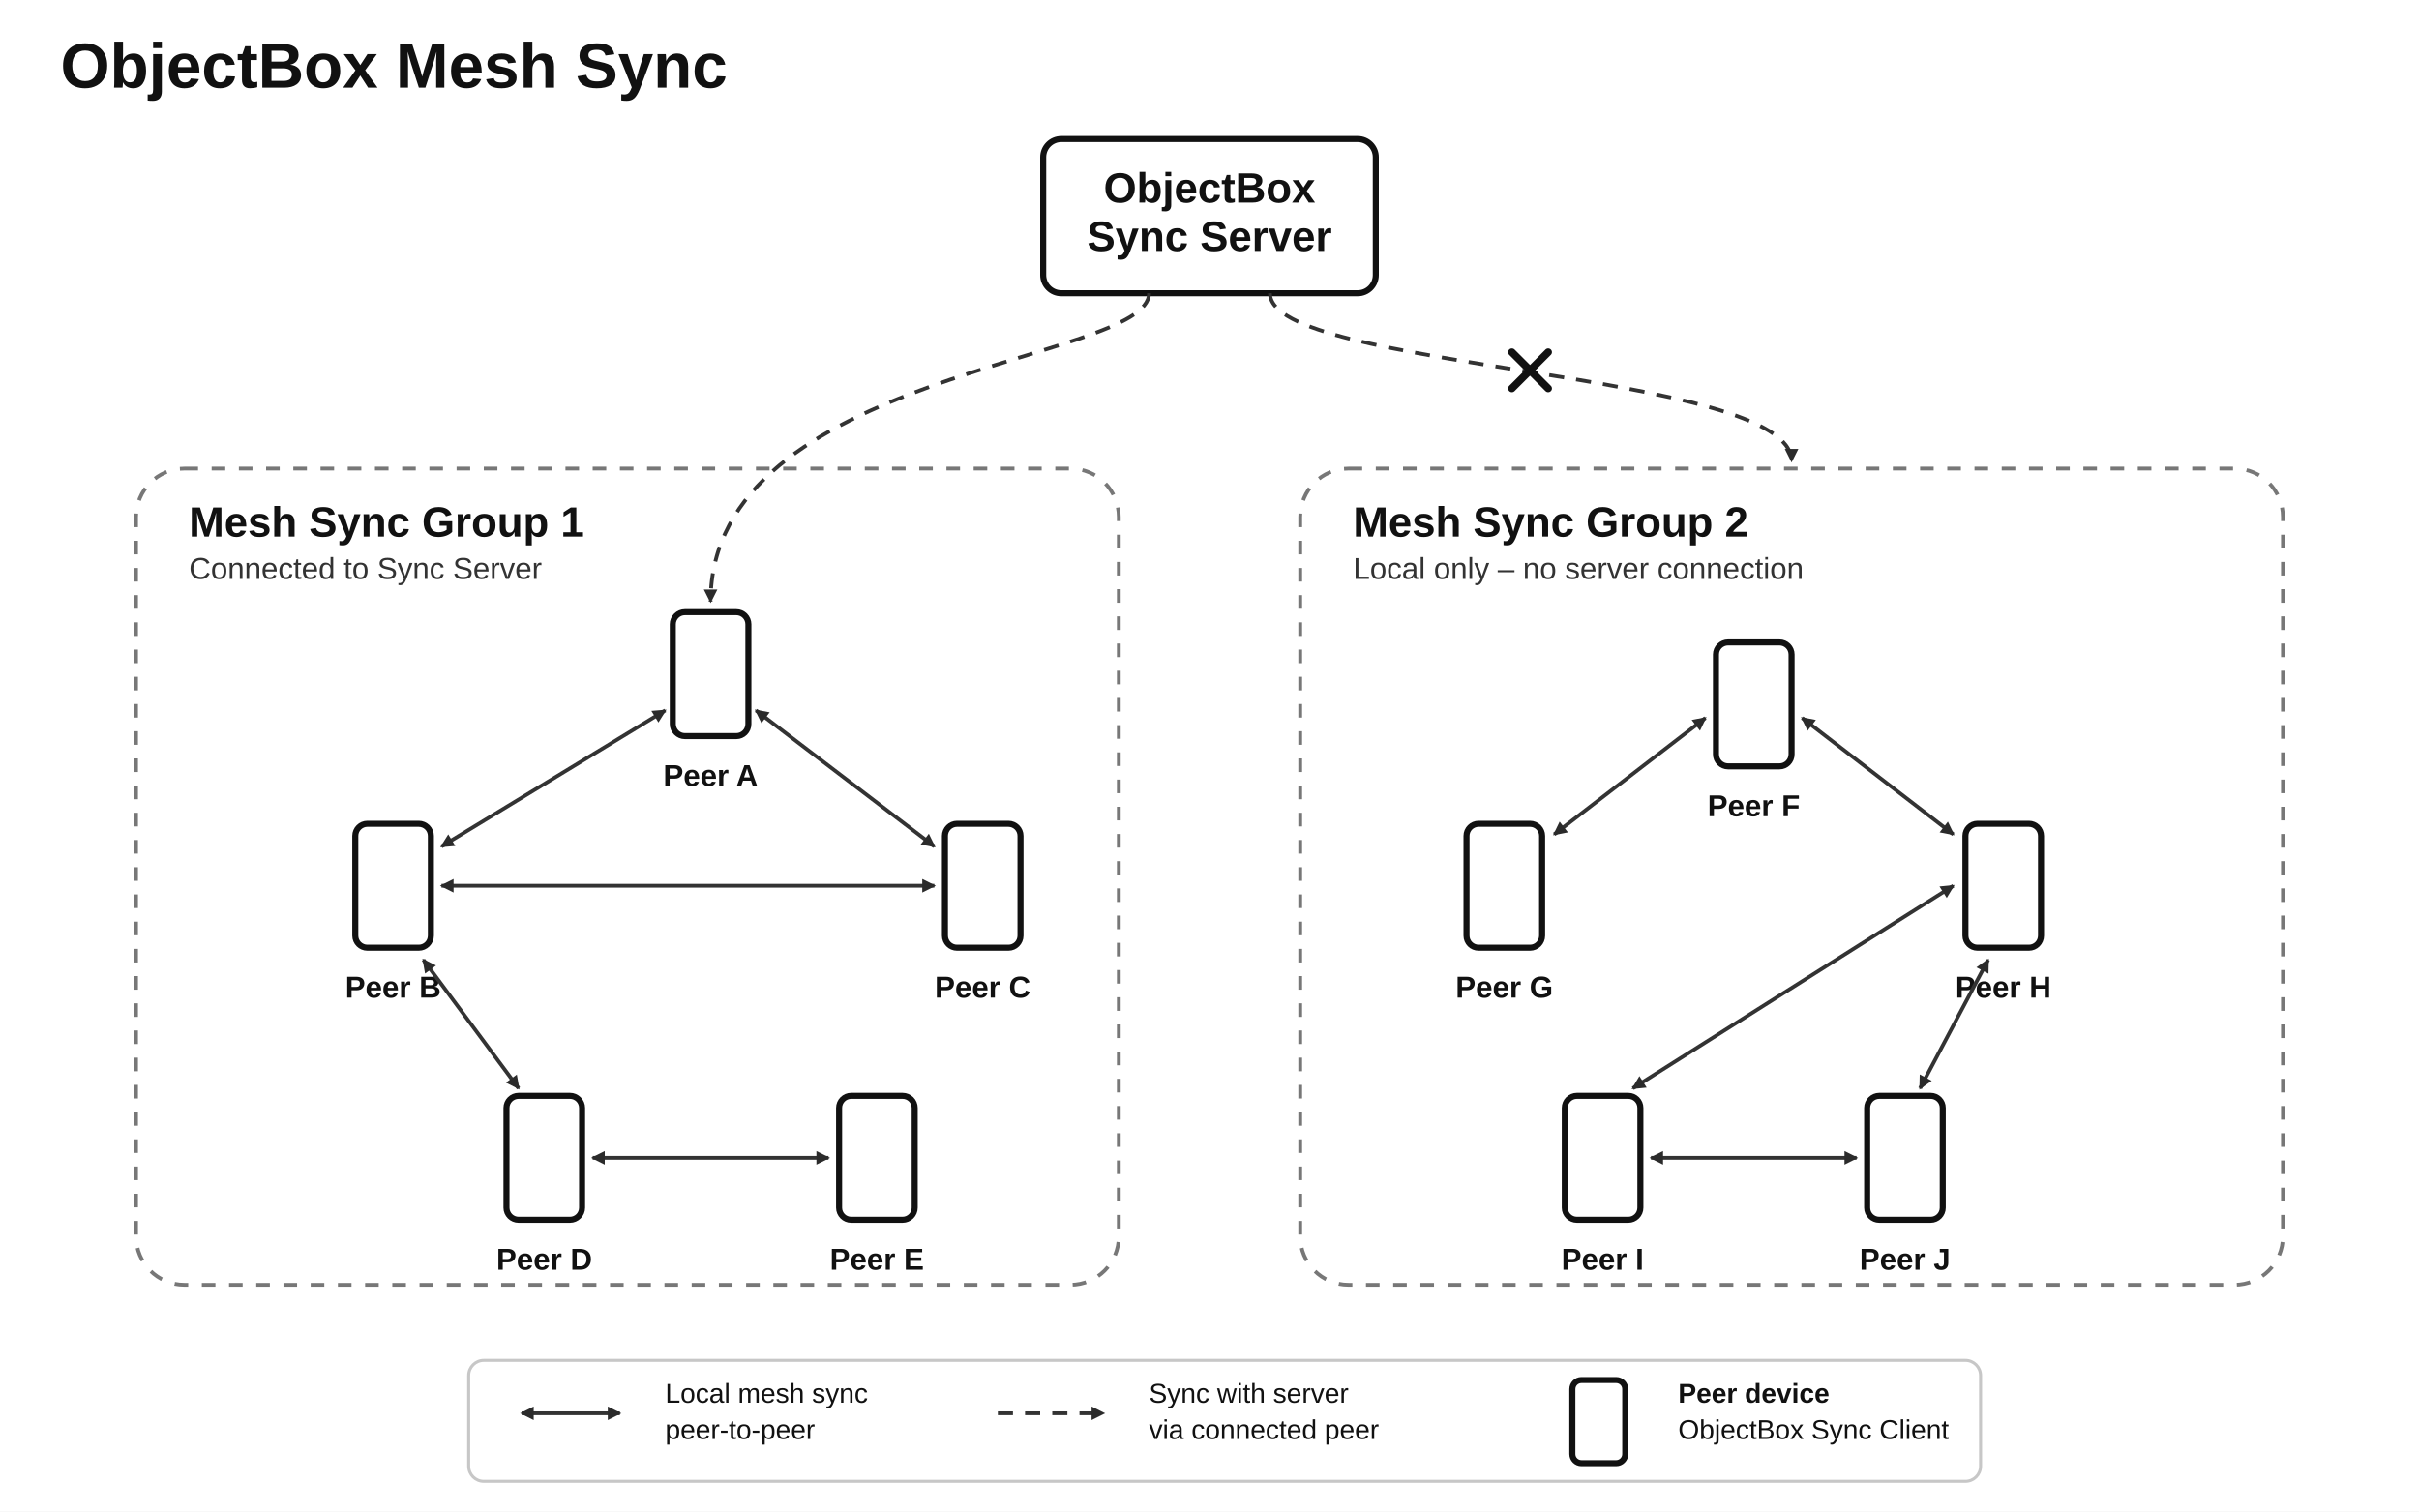
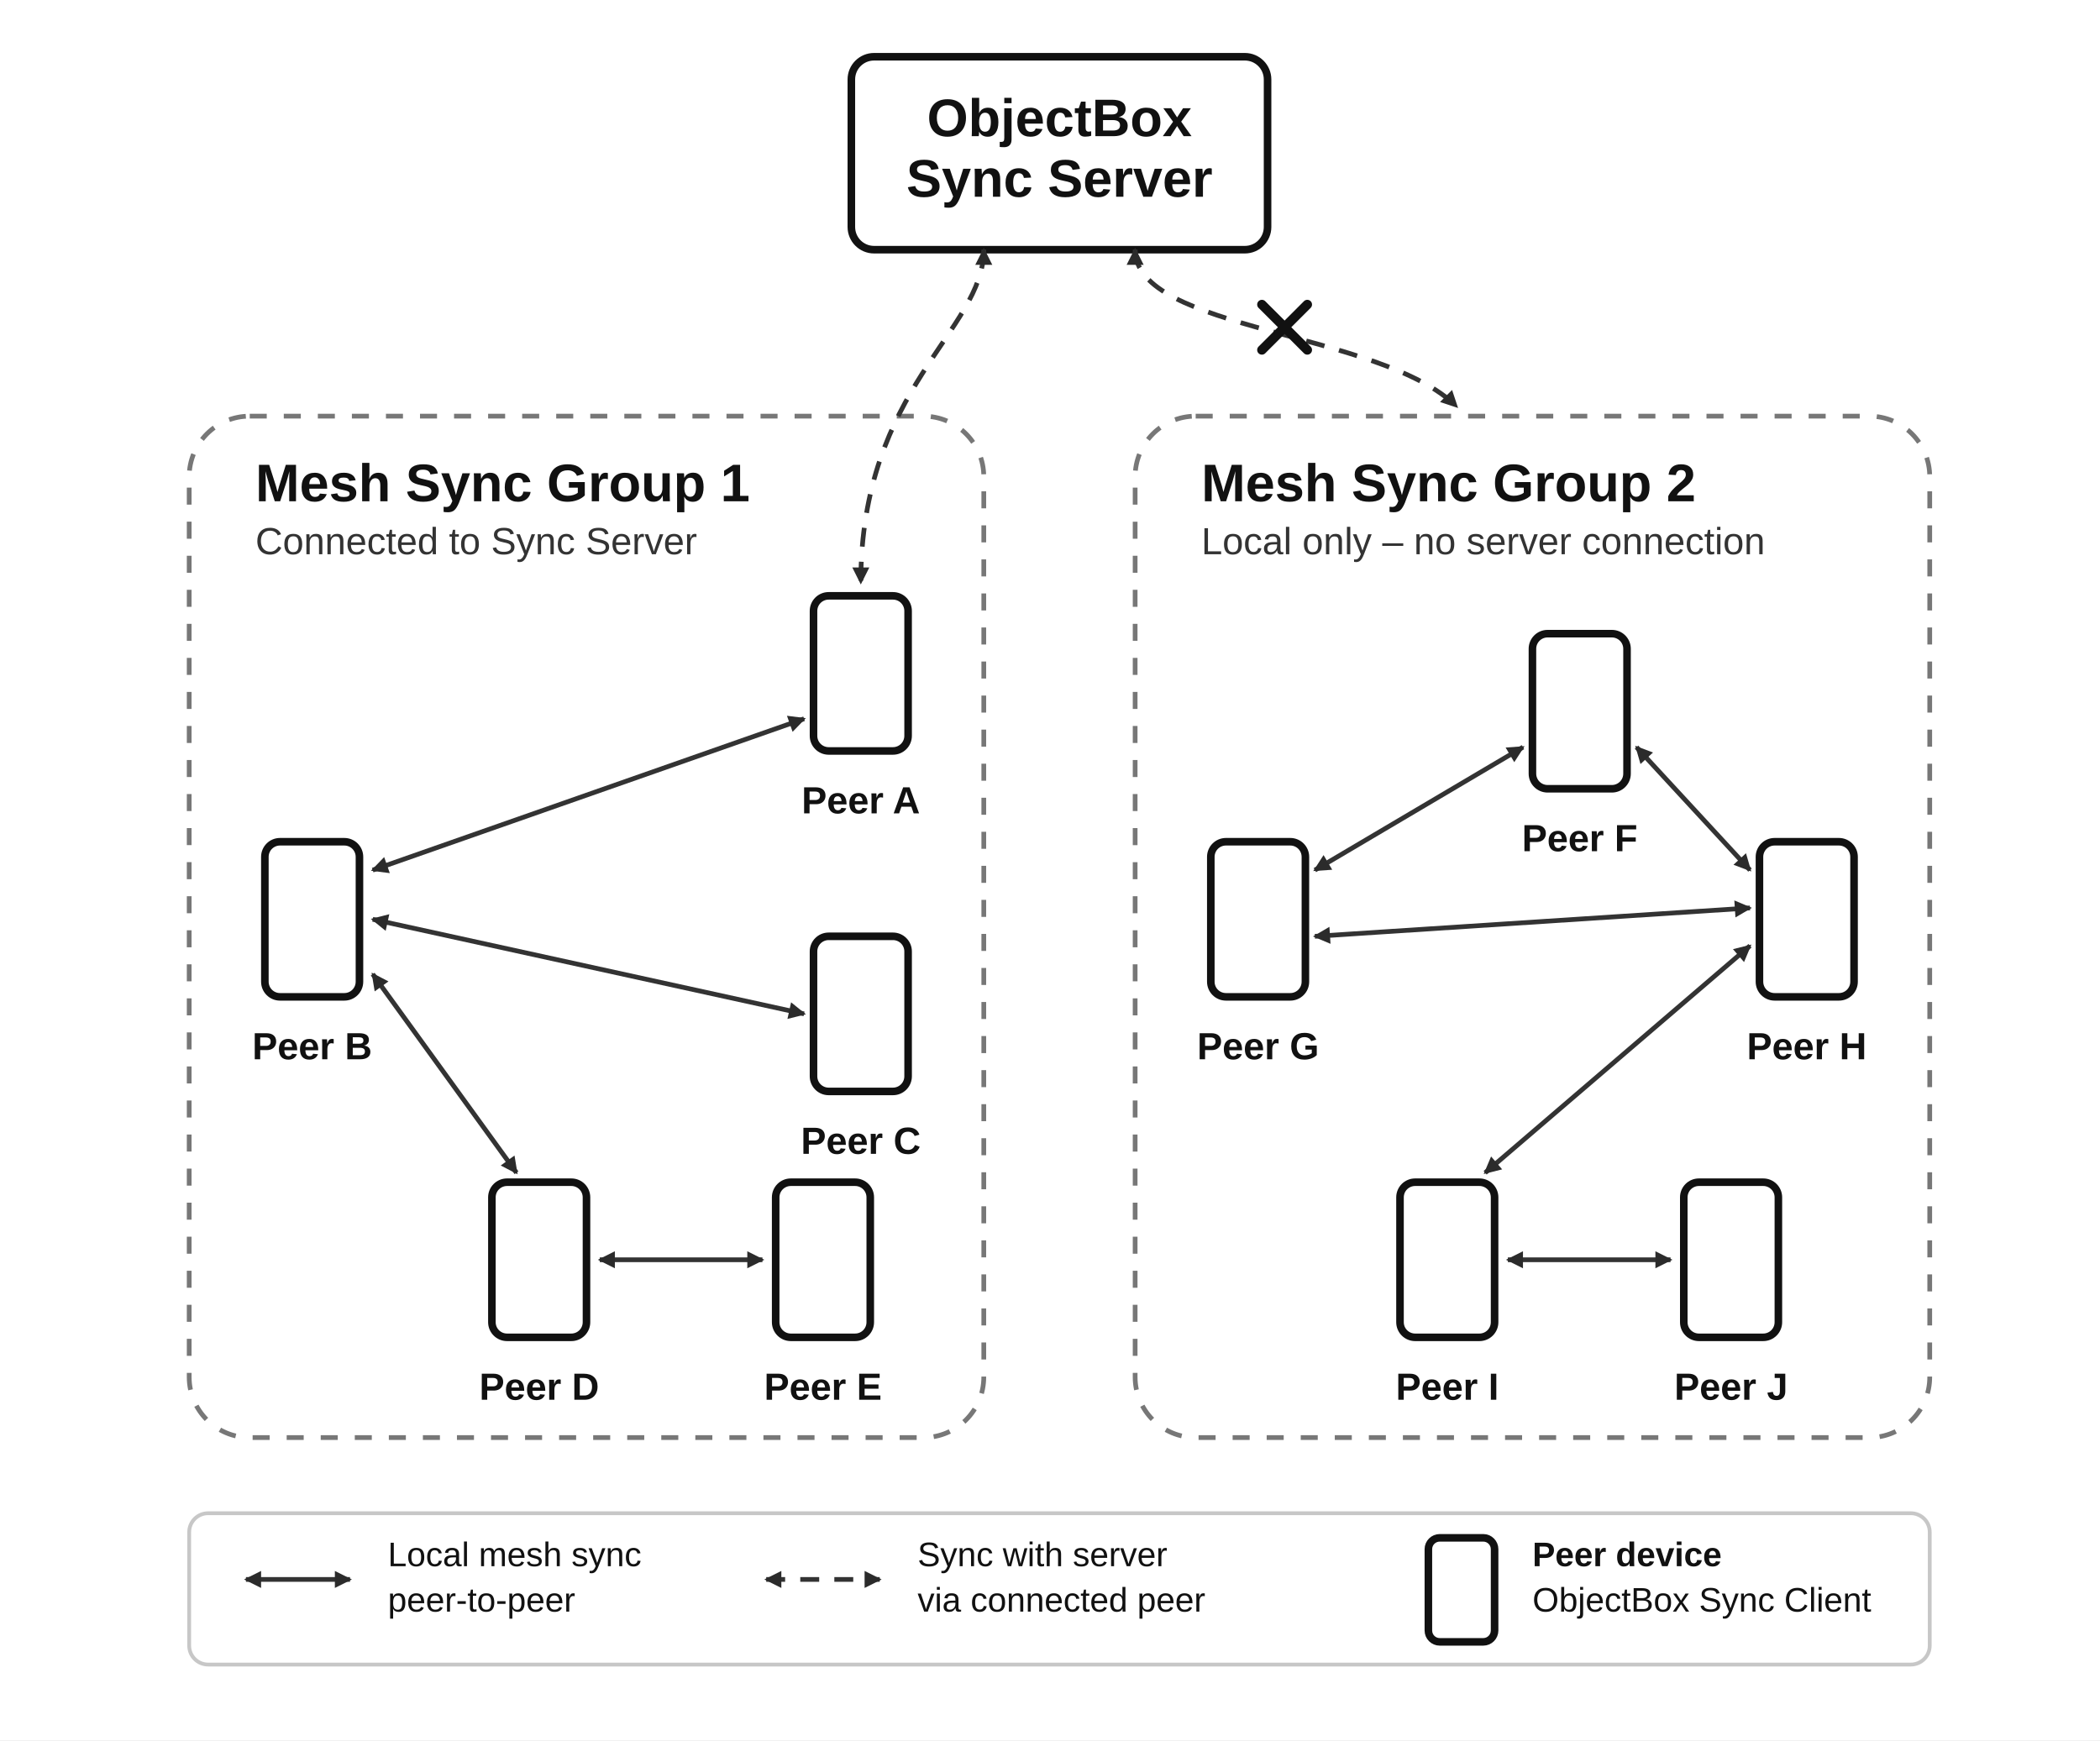
- <svg xmlns="http://www.w3.org/2000/svg" width="1600" height="1000" viewBox="0 0 1600 1000">
+ <svg xmlns="http://www.w3.org/2000/svg" width="1110" height="920" viewBox="0 0 1110 920">
  <defs>
    <marker id="arrow" markerWidth="9" markerHeight="9" refX="8" refY="4.5" orient="auto" markerUnits="userSpaceOnUse">
      <path d="M 0 0 L 9 4.5 L 0 9 z" fill="#2b2b2b" />
    </marker>
    <marker id="arrowStart" markerWidth="9" markerHeight="9" refX="1" refY="4.5" orient="auto" markerUnits="userSpaceOnUse">
      <path d="M 9 0 L 0 4.5 L 9 9 z" fill="#2b2b2b" />
    </marker>
    <style>
-       .title { font: 700 42px Arial, Helvetica, sans-serif; fill: #111; }
      .h1 { font: 700 28px Arial, Helvetica, sans-serif; fill: #111; }
      .h2 { font: 400 20px Arial, Helvetica, sans-serif; fill: #333; }
      .peer-label { font: 700 20px Arial, Helvetica, sans-serif; fill: #111; }
      .legend { font: 400 18px Arial, Helvetica, sans-serif; fill: #111; }
      .legend-bold { font: 700 18px Arial, Helvetica, sans-serif; fill: #111; }
      .box { fill: none; stroke: #111; stroke-width: 4; }
      .group { fill: none; stroke: #777; stroke-width: 2.5; stroke-dasharray: 9 9; }
-       .sync { fill: none; stroke: #333; stroke-width: 2.5; stroke-dasharray: 10 8; marker-end: url(#arrow); }
+       .sync { fill: none; stroke: #333; stroke-width: 2.5; stroke-dasharray: 10 8; marker-start: url(#arrowStart); marker-end: url(#arrow); }
      .local { fill: none; stroke: #333; stroke-width: 2.5; marker-start: url(#arrowStart); marker-end: url(#arrow); }
-       .broken { fill: none; stroke: #333; stroke-width: 2.5; stroke-dasharray: 10 8; marker-end: url(#arrow); }
+       .broken { fill: none; stroke: #333; stroke-width: 2.5; stroke-dasharray: 10 8; marker-start: url(#arrowStart); marker-end: url(#arrow); }
      .phone { fill: none; stroke: #111; stroke-width: 4; }
      .xline { stroke: #111; stroke-width: 5; stroke-linecap: round; }
    </style>
  </defs>
-   <rect x="0" y="0" width="1600" height="1000" fill="#fff" />
-   <text x="40" y="58" class="title">ObjectBox Mesh Sync</text>
-   <rect x="690" y="92" width="220" height="102" rx="12" class="box" />
-   <text x="800" y="134" text-anchor="middle" class="h1">ObjectBox</text>
-   <text x="800" y="166" text-anchor="middle" class="h1">Sync Server</text>
-   <rect x="90" y="310" width="650" height="540" rx="32" class="group" />
-   <rect x="860" y="310" width="650" height="540" rx="32" class="group" />
-   <text x="125" y="355" class="h1">Mesh Sync Group 1</text>
-   <text x="125" y="383" class="h2">Connected to Sync Server</text>
-   <text x="895" y="355" class="h1">Mesh Sync Group 2</text>
-   <text x="895" y="383" class="h2">Local only – no server connection</text>
-   <path d="M 760 194 C 760 240, 470 245, 470 398" class="sync" />
-   <path d="M 840 194 C 840 245, 1185 245, 1185 305" class="broken" />
-   <g transform="translate(1012 245)">
+   <rect x="0" y="0" width="1110" height="920" fill="#fff" />
+   <rect x="450" y="30" width="220" height="102" rx="12" class="box" />
+   <text x="560" y="72" text-anchor="middle" class="h1">ObjectBox</text>
+   <text x="560" y="104" text-anchor="middle" class="h1">Sync Server</text>
+   <rect x="100" y="220" width="420" height="540" rx="32" class="group" />
+   <rect x="600" y="220" width="420" height="540" rx="32" class="group" />
+   <text x="135" y="265" class="h1">Mesh Sync Group 1</text>
+   <text x="135" y="293" class="h2">Connected to Sync Server</text>
+   <text x="635" y="265" class="h1">Mesh Sync Group 2</text>
+   <text x="635" y="293" class="h2">Local only – no server connection</text>
+   <path d="M 520 132 C 520 175, 455 205, 455 308" class="sync" />
+   <path d="M 600 132 C 600 175, 730 175, 770 215" class="broken" />
+   <g transform="translate(679 173)">
    <line x1="-12" y1="-12" x2="12" y2="12" class="xline" />
    <line x1="12" y1="-12" x2="-12" y2="12" class="xline" />
  </g>
-   <g id="peer-a" transform="translate(445 405)">
+   <g id="peer-a" transform="translate(430 315)">
    <rect x="0" y="0" width="50" height="82" rx="8" class="phone" />
  </g>
-   <text x="470" y="520" text-anchor="middle" class="peer-label">Peer A</text>
-   <g id="peer-b" transform="translate(235 545)">
+   <text x="455" y="430" text-anchor="middle" class="peer-label">Peer A</text>
+   <g id="peer-b" transform="translate(140 445)">
    <rect x="0" y="0" width="50" height="82" rx="8" class="phone" />
  </g>
-   <text x="260" y="660" text-anchor="middle" class="peer-label">Peer B</text>
-   <g id="peer-c" transform="translate(625 545)">
+   <text x="165" y="560" text-anchor="middle" class="peer-label">Peer B</text>
+   <g id="peer-c" transform="translate(430 495)">
    <rect x="0" y="0" width="50" height="82" rx="8" class="phone" />
  </g>
-   <text x="650" y="660" text-anchor="middle" class="peer-label">Peer C</text>
-   <g id="peer-d" transform="translate(335 725)">
+   <text x="455" y="610" text-anchor="middle" class="peer-label">Peer C</text>
+   <g id="peer-d" transform="translate(260 625)">
    <rect x="0" y="0" width="50" height="82" rx="8" class="phone" />
  </g>
-   <text x="360" y="840" text-anchor="middle" class="peer-label">Peer D</text>
-   <g id="peer-e" transform="translate(555 725)">
+   <text x="285" y="740" text-anchor="middle" class="peer-label">Peer D</text>
+   <g id="peer-e" transform="translate(410 625)">
    <rect x="0" y="0" width="50" height="82" rx="8" class="phone" />
  </g>
-   <text x="580" y="840" text-anchor="middle" class="peer-label">Peer E</text>
-   <path d="M 440 470 L 292 560" class="local" />
-   <path d="M 500 470 L 618 560" class="local" />
-   <path d="M 292 586 L 618 586" class="local" />
-   <path d="M 280 635 L 343 720" class="local" />
-   <path d="M 392 766 L 548 766" class="local" />
-   <g id="peer-f" transform="translate(1135 425)">
+   <text x="435" y="740" text-anchor="middle" class="peer-label">Peer E</text>
+   <path d="M 425 380 L 197 460" class="local" />
+   <path d="M 197 486 L 425 536" class="local" />
+   <path d="M 197 515 L 273 620" class="local" />
+   <path d="M 317 666 L 403 666" class="local" />
+   <g id="peer-f" transform="translate(810 335)">
    <rect x="0" y="0" width="50" height="82" rx="8" class="phone" />
  </g>
-   <text x="1160" y="540" text-anchor="middle" class="peer-label">Peer F</text>
-   <g id="peer-g" transform="translate(970 545)">
+   <text x="835" y="450" text-anchor="middle" class="peer-label">Peer F</text>
+   <g id="peer-g" transform="translate(640 445)">
    <rect x="0" y="0" width="50" height="82" rx="8" class="phone" />
  </g>
-   <text x="995" y="660" text-anchor="middle" class="peer-label">Peer G</text>
-   <g id="peer-h" transform="translate(1300 545)">
+   <text x="665" y="560" text-anchor="middle" class="peer-label">Peer G</text>
+   <g id="peer-h" transform="translate(930 445)">
    <rect x="0" y="0" width="50" height="82" rx="8" class="phone" />
  </g>
-   <text x="1325" y="660" text-anchor="middle" class="peer-label">Peer H</text>
-   <g id="peer-i" transform="translate(1035 725)">
+   <text x="955" y="560" text-anchor="middle" class="peer-label">Peer H</text>
+   <g id="peer-i" transform="translate(740 625)">
    <rect x="0" y="0" width="50" height="82" rx="8" class="phone" />
  </g>
-   <text x="1060" y="840" text-anchor="middle" class="peer-label">Peer I</text>
-   <g id="peer-j" transform="translate(1235 725)">
+   <text x="765" y="740" text-anchor="middle" class="peer-label">Peer I</text>
+   <g id="peer-j" transform="translate(890 625)">
    <rect x="0" y="0" width="50" height="82" rx="8" class="phone" />
  </g>
-   <text x="1260" y="840" text-anchor="middle" class="peer-label">Peer J</text>
-   <path d="M 1128 475 L 1028 552" class="local" />
-   <path d="M 1192 475 L 1292 552" class="local" />
-   <path d="M 1080 720 L 1292 586" class="local" />
-   <path d="M 1315 635 L 1270 720" class="local" />
-   <path d="M 1092 766 L 1228 766" class="local" />
-   <rect x="310" y="900" width="1000" height="80" rx="10" fill="none" stroke="#c7c7c7" stroke-width="2" />
-   <path d="M 345 935 L 410 935" class="local" />
-   <text x="440" y="928" class="legend">Local mesh sync</text>
-   <text x="440" y="952" class="legend">peer-to-peer</text>
-   <path d="M 660 935 L 730 935" class="sync" />
-   <text x="760" y="928" class="legend">Sync with server</text>
-   <text x="760" y="952" class="legend">via connected peer</text>
-   <g transform="translate(1040 913)">
+   <text x="915" y="740" text-anchor="middle" class="peer-label">Peer J</text>
+   <path d="M 805 395 L 695 460" class="local" />
+   <path d="M 865 395 L 925 460" class="local" />
+   <path d="M 695 495 L 925 480" class="local" />
+   <path d="M 785 620 L 925 500" class="local" />
+   <path d="M 797 666 L 883 666" class="local" />
+   <rect x="100" y="800" width="920" height="80" rx="10" fill="none" stroke="#c7c7c7" stroke-width="2" />
+   <path d="M 130 835 L 185 835" class="local" />
+   <text x="205" y="828" class="legend">Local mesh sync</text>
+   <text x="205" y="852" class="legend">peer-to-peer</text>
+   <path d="M 405 835 L 465 835" class="sync" />
+   <text x="485" y="828" class="legend">Sync with server</text>
+   <text x="485" y="852" class="legend">via connected peer</text>
+   <g transform="translate(755 813)">
    <rect x="0" y="0" width="35" height="55" rx="6" class="phone" />
  </g>
-   <text x="1110" y="928" class="legend-bold">Peer device</text>
-   <text x="1110" y="952" class="legend">ObjectBox Sync Client</text>
+   <text x="810" y="828" class="legend-bold">Peer device</text>
+   <text x="810" y="852" class="legend">ObjectBox Sync Client</text>
</svg>
